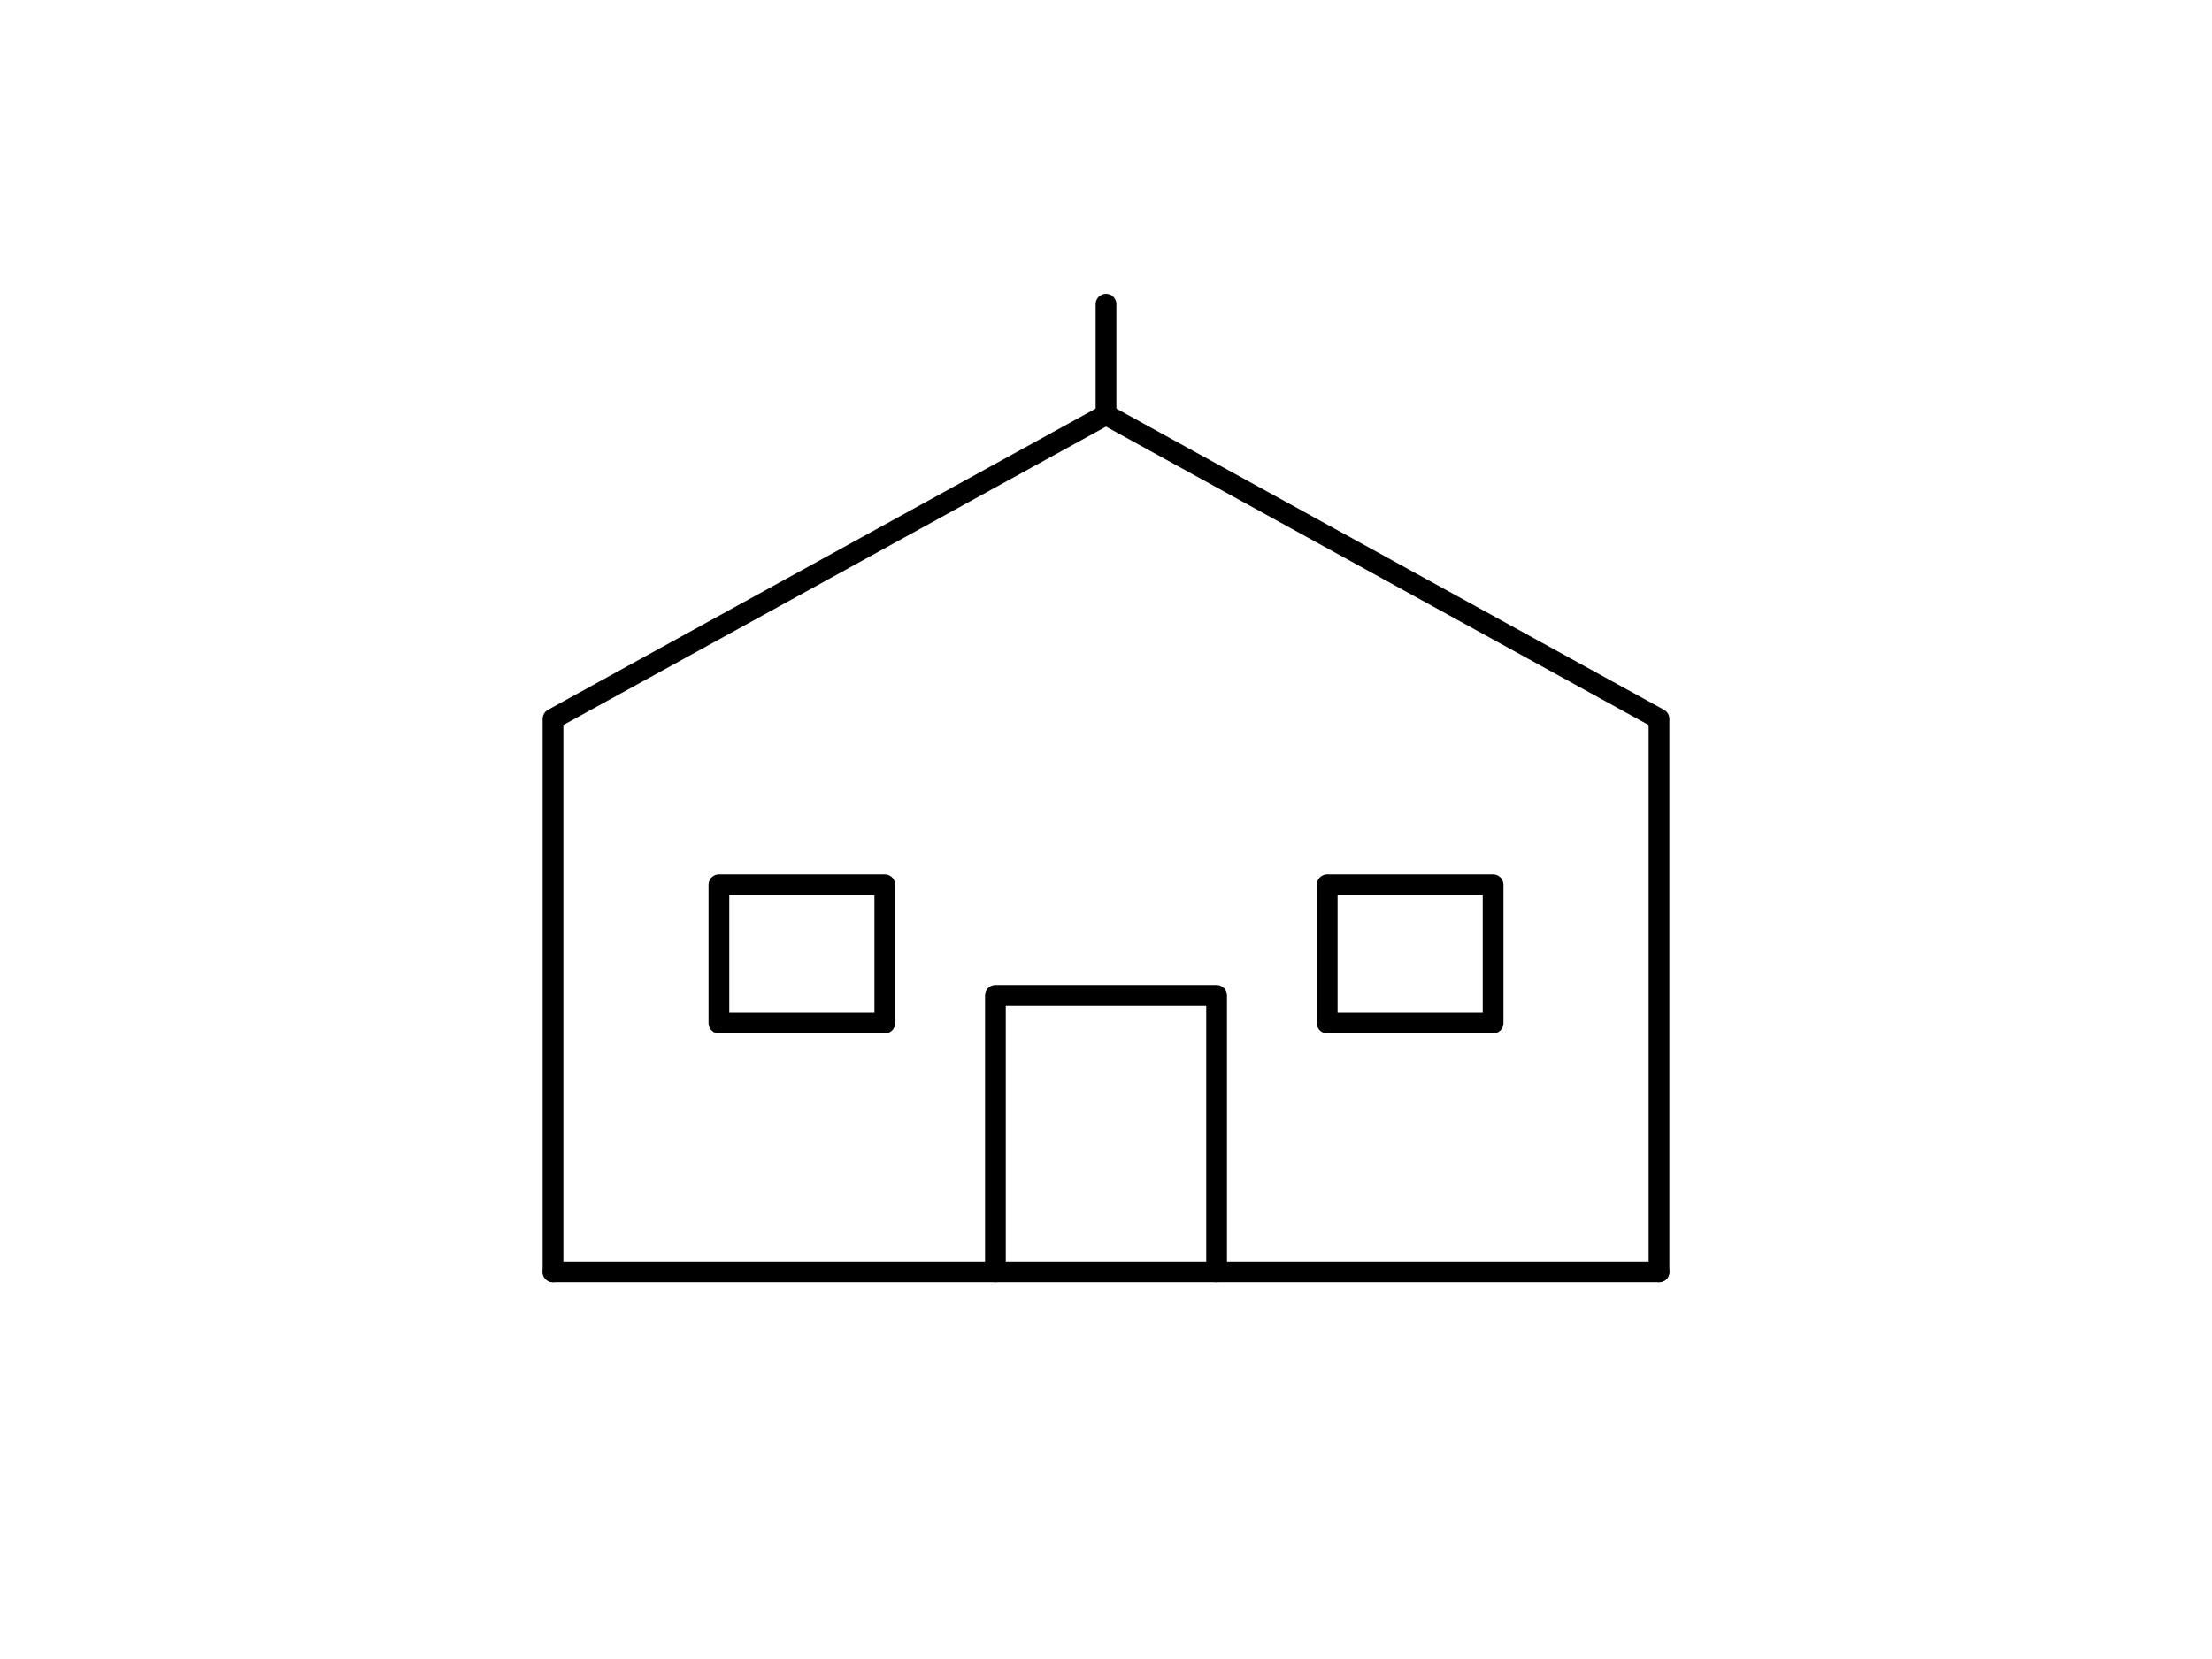
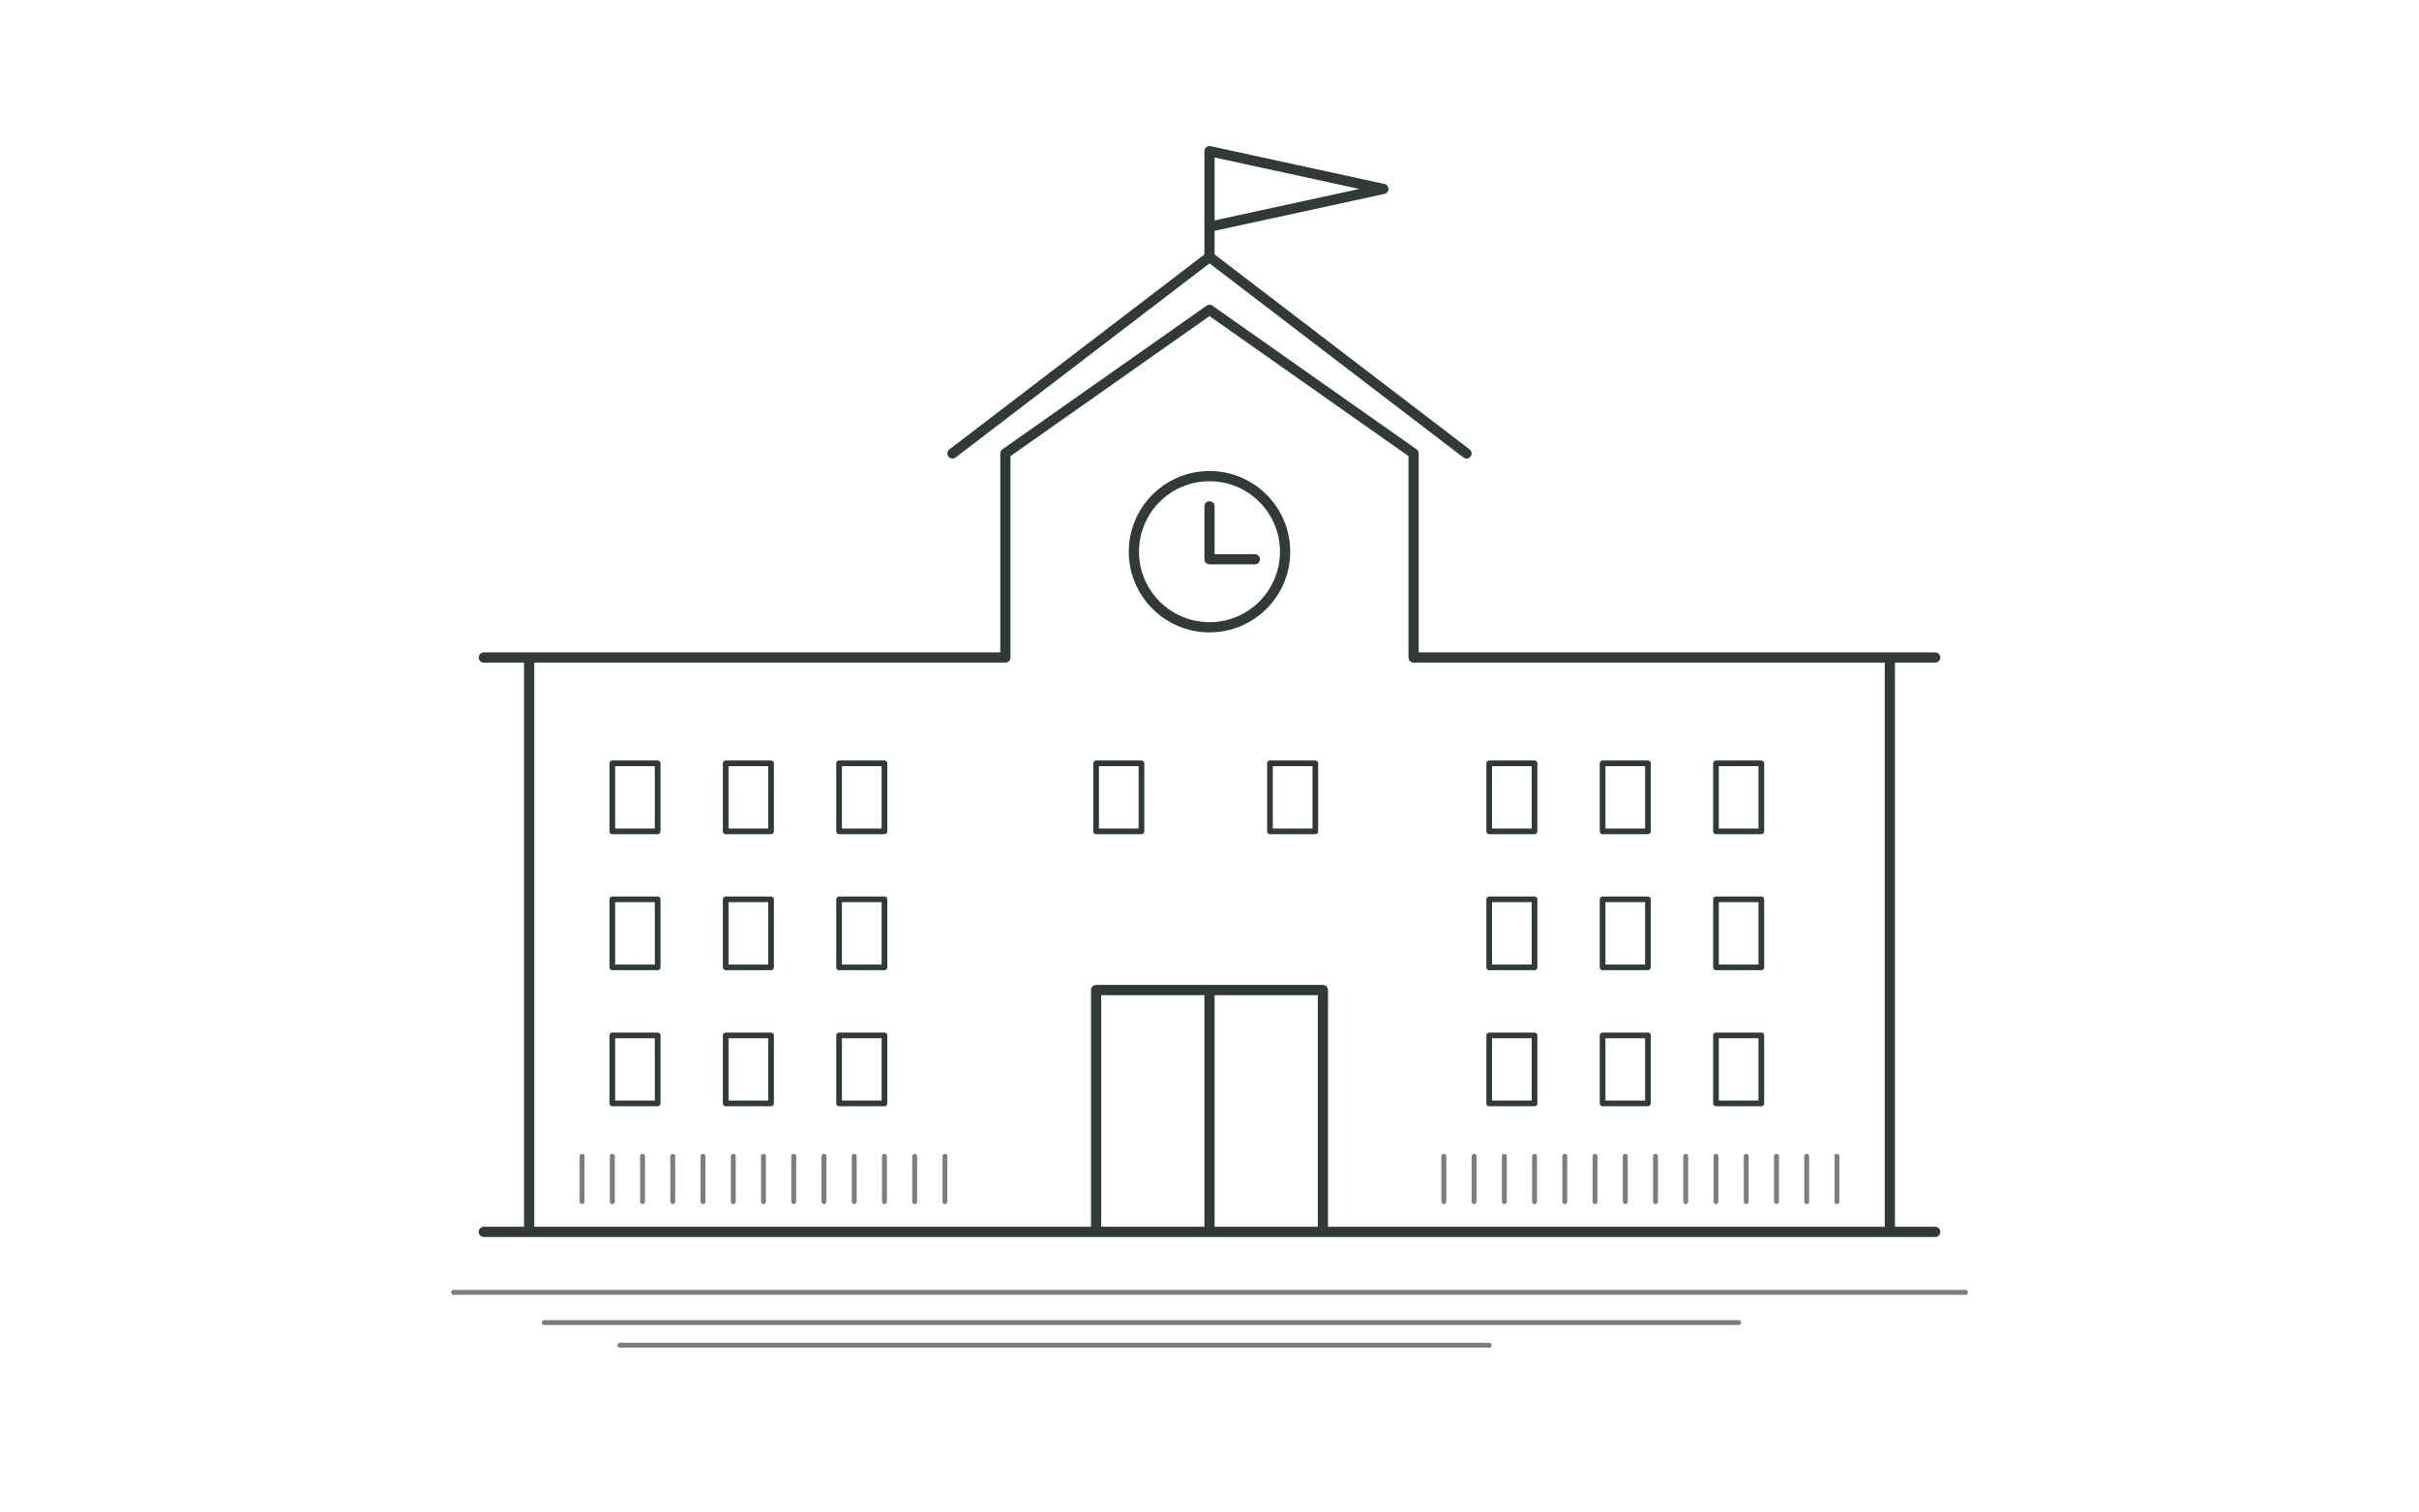
- <svg xmlns="http://www.w3.org/2000/svg" viewBox="0 0 160 120" fill="none" stroke="currentColor" stroke-width="1.5" stroke-linecap="round" stroke-linejoin="round" aria-hidden="true">
-   <path d="M40 92V52l40-22 40 22v40" />
-   <path d="M40 92h80" />
-   <path d="M72 92V72h16v20" />
-   <path d="M52 64h12v10H52z" />
-   <path d="M96 64h12v10H96z" />
-   <path d="M80 30v-8" />
+ <svg xmlns="http://www.w3.org/2000/svg" viewBox="0 0 320 200" fill="none" stroke="#303b39" stroke-width="1.35" stroke-linecap="round" stroke-linejoin="round">
+   <defs>
+     <pattern id="paper" width="1" height="1" patternUnits="userSpaceOnUse">
+       <rect width="1" height="1" fill="#f1f2ee" stroke="none" />
+     </pattern>
+   </defs>
+   <path d="M70 163V87h63V60l27-19 27 19v27h63v76Z M64 87h69m54 0h69M126 60l34-26 34 26M145 163v-32h30v32m-15-32v32M64 163h192" />
+   <ellipse cx="160" cy="73" rx="10" ry="10" />
+   <path d="M160 67v7h6M160 34V20l23 5-23 5" />
+   <rect x="81" y="101" width="6" height="9" rx="0" stroke-width=".75" />
+   <rect x="96" y="101" width="6" height="9" rx="0" stroke-width=".75" />
+   <rect x="111" y="101" width="6" height="9" rx="0" stroke-width=".75" />
+   <rect x="81" y="119" width="6" height="9" rx="0" stroke-width=".75" />
+   <rect x="96" y="119" width="6" height="9" rx="0" stroke-width=".75" />
+   <rect x="111" y="119" width="6" height="9" rx="0" stroke-width=".75" />
+   <rect x="81" y="137" width="6" height="9" rx="0" stroke-width=".75" />
+   <rect x="96" y="137" width="6" height="9" rx="0" stroke-width=".75" />
+   <rect x="111" y="137" width="6" height="9" rx="0" stroke-width=".75" />
+   <rect x="197" y="101" width="6" height="9" rx="0" stroke-width=".75" />
+   <rect x="212" y="101" width="6" height="9" rx="0" stroke-width=".75" />
+   <rect x="227" y="101" width="6" height="9" rx="0" stroke-width=".75" />
+   <rect x="197" y="119" width="6" height="9" rx="0" stroke-width=".75" />
+   <rect x="212" y="119" width="6" height="9" rx="0" stroke-width=".75" />
+   <rect x="227" y="119" width="6" height="9" rx="0" stroke-width=".75" />
+   <rect x="197" y="137" width="6" height="9" rx="0" stroke-width=".75" />
+   <rect x="212" y="137" width="6" height="9" rx="0" stroke-width=".75" />
+   <rect x="227" y="137" width="6" height="9" rx="0" stroke-width=".75" />
+   <rect x="145" y="101" width="6" height="9" rx="0" stroke-width=".75" />
+   <rect x="168" y="101" width="6" height="9" rx="0" stroke-width=".75" />
+   <path d="M60 171h200m-188 4h158m-148 3h115" stroke-width=".65" opacity=".65" />
+   <path d="M77 153v6" stroke-width=".65" opacity=".65" />
+   <path d="M81 153v6" stroke-width=".65" opacity=".65" />
+   <path d="M85 153v6" stroke-width=".65" opacity=".65" />
+   <path d="M89 153v6" stroke-width=".65" opacity=".65" />
+   <path d="M93 153v6" stroke-width=".65" opacity=".65" />
+   <path d="M97 153v6" stroke-width=".65" opacity=".65" />
+   <path d="M101 153v6" stroke-width=".65" opacity=".65" />
+   <path d="M105 153v6" stroke-width=".65" opacity=".65" />
+   <path d="M109 153v6" stroke-width=".65" opacity=".65" />
+   <path d="M113 153v6" stroke-width=".65" opacity=".65" />
+   <path d="M117 153v6" stroke-width=".65" opacity=".65" />
+   <path d="M121 153v6" stroke-width=".65" opacity=".65" />
+   <path d="M125 153v6" stroke-width=".65" opacity=".65" />
+   <path d="M191 153v6" stroke-width=".65" opacity=".65" />
+   <path d="M195 153v6" stroke-width=".65" opacity=".65" />
+   <path d="M199 153v6" stroke-width=".65" opacity=".65" />
+   <path d="M203 153v6" stroke-width=".65" opacity=".65" />
+   <path d="M207 153v6" stroke-width=".65" opacity=".65" />
+   <path d="M211 153v6" stroke-width=".65" opacity=".65" />
+   <path d="M215 153v6" stroke-width=".65" opacity=".65" />
+   <path d="M219 153v6" stroke-width=".65" opacity=".65" />
+   <path d="M223 153v6" stroke-width=".65" opacity=".65" />
+   <path d="M227 153v6" stroke-width=".65" opacity=".65" />
+   <path d="M231 153v6" stroke-width=".65" opacity=".65" />
+   <path d="M235 153v6" stroke-width=".65" opacity=".65" />
+   <path d="M239 153v6" stroke-width=".65" opacity=".65" />
+   <path d="M243 153v6" stroke-width=".65" opacity=".65" />
</svg>
